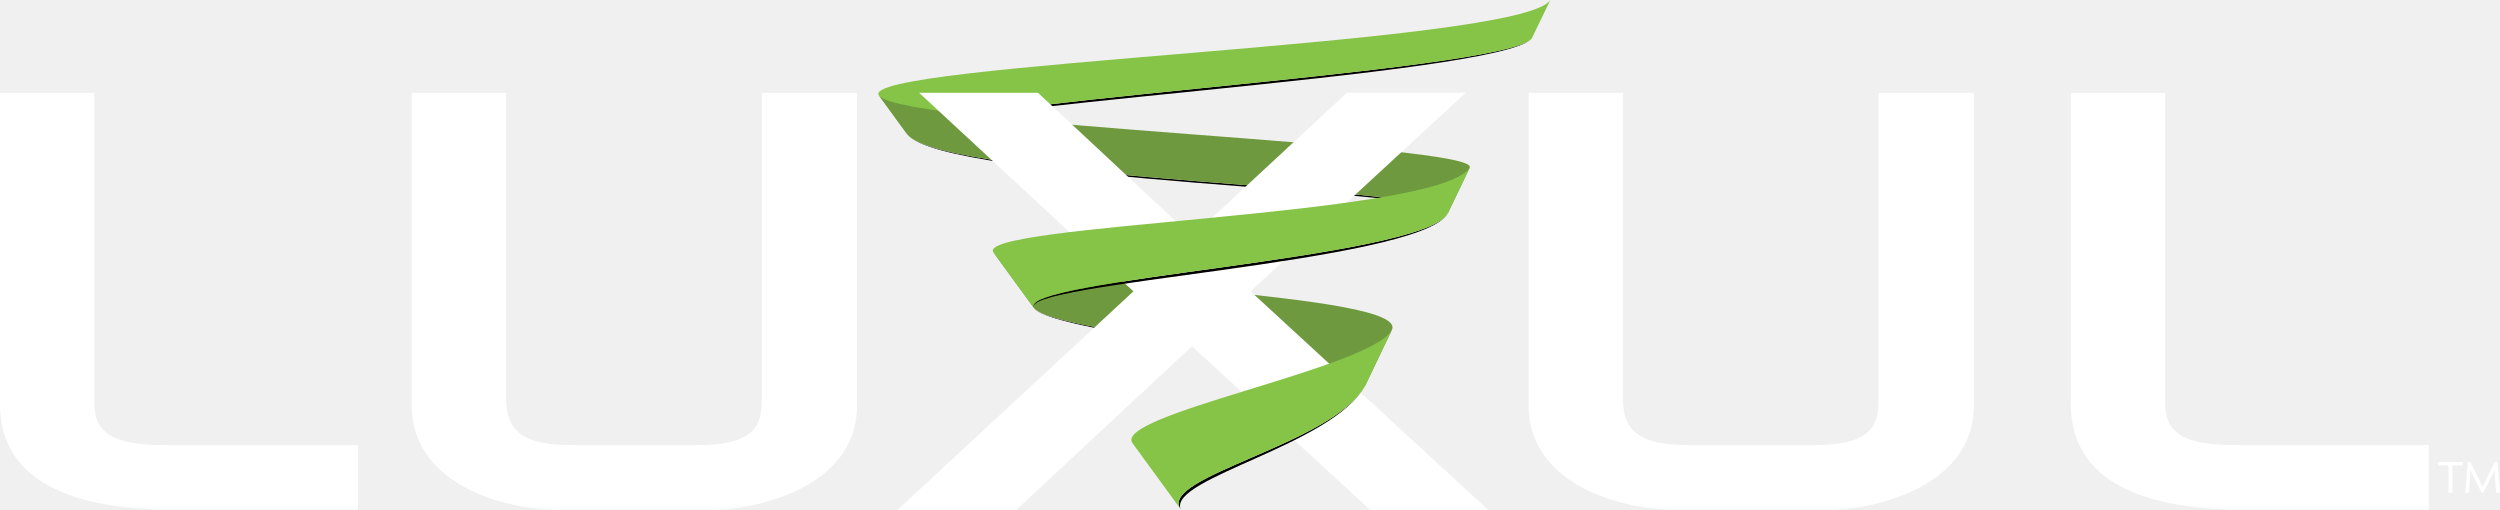
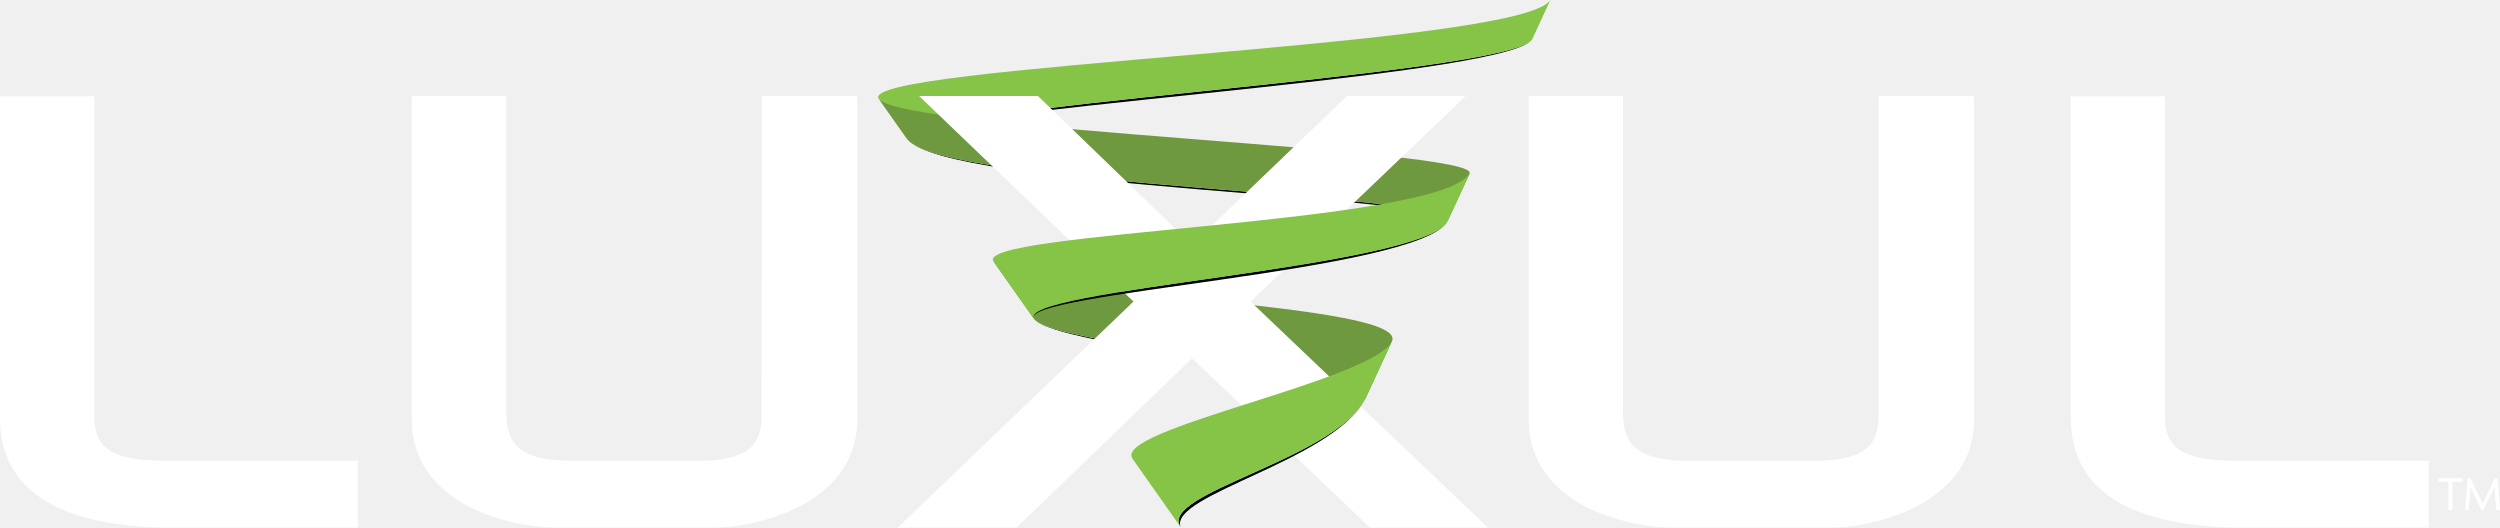
- <svg xmlns="http://www.w3.org/2000/svg" id="Layer_1" data-name="Layer 1" viewBox="0 0 633.566 129.177">
+ <svg xmlns="http://www.w3.org/2000/svg" id="Layer_1" data-name="Layer 1" viewBox="0 0 592 124.94">
  <defs>
    <style>.cls-1{fill:#85c446;}.cls-2{fill:#6f993f;}.cls-3{fill:#fff;}</style>
  </defs>
-   <path d="M229.9,34.028c-5.166-6.862,151.8-14.634,158.34-24.392-6.052,8.941-164.113,16.8-158.34,24.392" />
-   <path class="cls-1" d="M222.776,24.257l7.128,9.772c-5.773-7.6,152.291-15.451,158.34-24.393L392.9,0c-7.337,11.536-176.66,15.993-170.119,24.257" />
-   <path d="M262.08,78.134c5.58,6.851,86.226,13.136,83.845,19.7,3.378-7.043-78.554-13.242-83.845-19.7" />
-   <path class="cls-2" d="M352.67,83.766l-6.745,14.068c3.378-7.043-78.553-13.242-83.845-19.7L251.839,64.077c8.774,9,106.4,9.936,100.831,19.689" />
-   <path d="M229.9,34.028c9.39,12.139,140.588,13.9,136.917,20.229C370.876,47.3,238.98,45.694,229.9,34.028" />
-   <path class="cls-2" d="M372.46,42.511l-5.64,11.746C370.876,47.3,238.98,45.7,229.9,34.028l-7.128-9.771C228.989,31.9,375.482,36.42,372.46,42.511" />
-   <path class="cls-3" d="M27.755,110.23c-2.7-1.717-3.833-4.229-3.854-8.088V23.53H0v78.758c-.029,15.924,12.035,24.9,35.379,26.58,2.182.146,4.367.295,6.575.3H90.7V112.794H41.517c-6.581.006-11.045-.843-13.762-2.564m165.306-8.376c-.016,4.017-1.124,6.619-3.633,8.354s-6.646,2.592-12.678,2.586H144.794c-6.031.006-10.2-.875-12.774-2.739s-3.74-4.688-3.753-9.078V23.53h-23.9v79.34c-.015,11.8,8.588,20.461,23.082,24.394a52.662,52.662,0,0,0,13.868,1.9l38.915,0a49.871,49.871,0,0,0,13.652-1.9c14.7-4.069,23.307-12.584,23.3-24.391V23.528H193.061v78.326Zm283.033,0c-.018,4.017-1.124,6.619-3.632,8.354s-6.646,2.594-12.682,2.59H427.826c-6.033,0-10.2-.881-12.776-2.741s-3.739-4.688-3.753-9.08V23.53H387.4v79.337h0c-.016,11.806,8.587,20.468,23.078,24.4a52.734,52.734,0,0,0,13.871,1.9h38.909a49.982,49.982,0,0,0,13.657-1.9c14.693-4.069,23.309-12.584,23.3-24.394V23.53H476.094v78.324Zm90.228,10.938c-6.584.01-11.049-.841-13.764-2.562-2.7-1.721-3.832-4.227-3.854-8.09V23.53H524.8v78.758c-.03,15.924,12.033,24.9,35.386,26.58,2.186.143,4.367.295,6.577.295l48.744.006V112.792ZM371.452,23.513H341.336l-39.254,36.4-39.035-36.4H232.929l54.308,50.322L227.5,129.177h30.115l44.471-41.44,45.111,41.44h29.9L316.923,73.833Z" />
-   <path d="M299.171,128.982c-2.779-7.861,38.4-16.154,46.754-31.148-8.321,14.8-52.185,22.955-46.754,31.148" />
-   <path class="cls-1" d="M287.03,112.35l12.141,16.633c-5.432-8.192,38.433-16.351,46.753-31.147l6.745-14.067c-5.977,9.708-70.965,21.42-65.639,28.581" />
-   <path d="M262.08,78.134c-4.859-6.429,96.941-11.485,104.74-23.877-7.247,11.4-110.277,16.629-104.74,23.877" />
-   <path class="cls-1" d="M251.839,64.077,262.08,78.134c-5.537-7.248,97.493-12.474,104.74-23.877l5.64-11.746C364.4,55.023,245.632,56.688,251.839,64.077" />
-   <polygon class="cls-3" points="621.507 117.938 621.507 124.895 620.501 124.895 620.501 117.938 617.898 117.938 617.898 117.066 624.107 117.066 624.107 117.938 621.507 117.938" />
-   <path class="cls-3" d="M632.607,124.895l-.318-3.791c-.049-.59-.1-1.3-.123-1.914h-.023c-.259.6-.65,1.387-.934,1.951l-1.889,3.8h-.381l-1.914-3.8c-.281-.553-.625-1.3-.907-1.927h-.024c-.023.638-.073,1.361-.123,1.89l-.317,3.791h-.9l.651-7.828h.64l2.108,4.209c.319.638.724,1.436,1.006,2.1h.025c.27-.662.638-1.423.979-2.109l2.1-4.195h.638l.662,7.826h-.959Z" />
+   <path d="M214.82,32.91c-4.83-6.64,141.84-14.15,148-23.59-5.65,8.65-153.35,16.25-148,23.59" transform="translate(0)" />
+   <path class="cls-1" d="M208.16,23.46l6.66,9.45c-5.39-7.35,142.3-14.94,148-23.59L367.12,0c-6.86,11.16-165.07,15.47-159,23.46" transform="translate(0)" />
+   <path d="M244.89,75.57c5.21,6.63,80.57,12.71,78.34,19.05,3.16-6.81-73.4-12.81-78.34-19.05" transform="translate(0)" />
+   <path class="cls-2" d="M329.53,81l-6.3,13.61c3.16-6.81-73.4-12.81-78.34-19.05L235.32,62c8.2,8.7,99.42,9.61,94.22,19" transform="translate(0)" />
+   <path d="M214.82,32.91c8.77,11.74,131.37,13.44,127.93,19.57,3.79-6.73-119.45-8.28-127.93-19.57" transform="translate(0)" />
+   <path class="cls-2" d="M348,41.12l-5.27,11.36c3.79-6.73-119.45-8.28-127.94-19.57l-6.66-9.45C214,30.85,350.85,35.23,348,41.12" transform="translate(0)" />
+   <path class="cls-3" d="M25.93,106.62c-2.52-1.66-3.58-4.09-3.6-7.82v-76H0V98.93c0,15.4,11.25,24.08,33.06,25.71,2,.14,4.08.29,6.14.29H84.75V109.1h-46c-6.15,0-10.32-.82-12.86-2.48m154.46-8.1c0,3.89-1.05,6.4-3.39,8.08s-6.21,2.51-11.85,2.5H135.3c-5.64,0-9.53-.85-11.94-2.65s-3.49-4.53-3.51-8.78V22.76H97.52V99.5c0,11.41,8,19.79,21.57,23.59a47.65,47.65,0,0,0,13,1.84h36.36a45.13,45.13,0,0,0,12.76-1.84c13.74-3.94,21.78-12.17,21.77-23.59V22.76H180.4Zm264.47,0c0,3.89-1.05,6.4-3.39,8.08s-6.21,2.51-11.85,2.51H399.76c-5.64,0-9.53-.85-11.94-2.65s-3.49-4.53-3.51-8.78V22.76H362V99.49h0c0,11.42,8,19.8,21.56,23.6a47.71,47.71,0,0,0,13,1.84h36.36a45.23,45.23,0,0,0,12.76-1.84c13.73-3.94,21.78-12.17,21.77-23.59V22.76H444.86Zm84.31,10.58c-6.15,0-10.32-.81-12.86-2.48s-3.58-4.09-3.6-7.82v-76H490.37V98.93c0,15.4,11.24,24.08,33.06,25.71,2,.14,4.08.29,6.15.29h45.55V109.09ZM347.08,22.74H318.94L282.26,57.95,245.79,22.74H217.65l50.75,48.67-55.82,53.53h28.14l41.55-40.08,42.15,40.08h27.94L296.13,71.41Z" transform="translate(0)" />
+   <path d="M279.54,124.75c-2.6-7.6,35.88-15.62,43.69-30.13-7.78,14.31-48.76,22.2-43.69,30.13" transform="translate(0)" />
+   <path class="cls-1" d="M268.2,108.67l11.34,16.09c-5.08-7.92,35.91-15.81,43.69-30.13L329.53,81c-5.58,9.39-66.31,20.72-61.33,27.64" transform="translate(0)" />
+   <path d="M244.89,75.57c-4.54-6.22,90.58-11.11,97.87-23.09-6.77,11-103,16.08-97.87,23.09" transform="translate(0)" />
+   <path class="cls-1" d="M235.32,62l9.57,13.6c-5.17-7,91.1-12.06,97.87-23.09L348,41.12C340.49,53.22,229.52,54.83,235.32,62" transform="translate(0)" />
+   <polygon class="cls-3" points="580.74 114.07 580.74 120.8 579.79 120.8 579.79 114.07 577.36 114.07 577.36 113.23 583.16 113.23 583.16 114.07 580.74 114.07" />
+   <path class="cls-3" d="M591.11,120.8l-.3-3.67c0-.57-.09-1.26-.11-1.85h0c-.24.58-.61,1.34-.87,1.89L588,120.84h-.36l-1.79-3.68c-.26-.53-.58-1.26-.85-1.86h0c0,.62-.07,1.32-.11,1.83l-.3,3.67h-.84l.61-7.57h.6l2,4.07c.3.62.68,1.39.94,2h0c.25-.64.6-1.38.91-2l2-4.06h.6l.62,7.57h-.89Z" transform="translate(0)" />
</svg>
